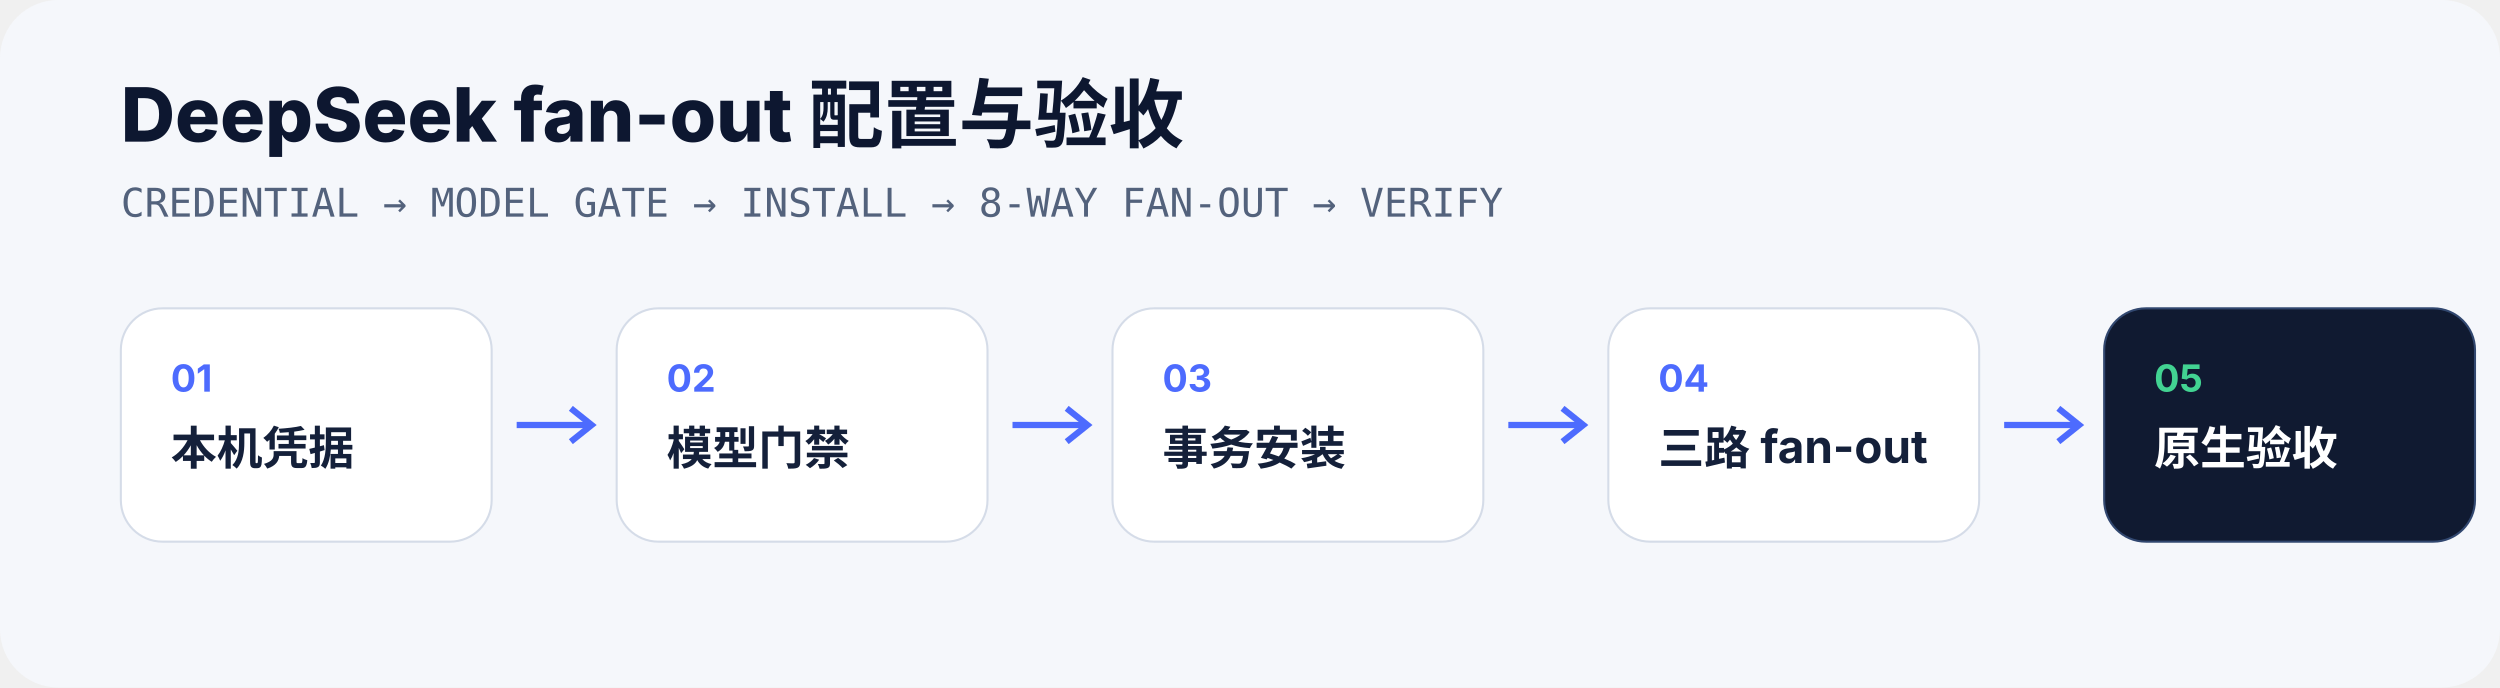
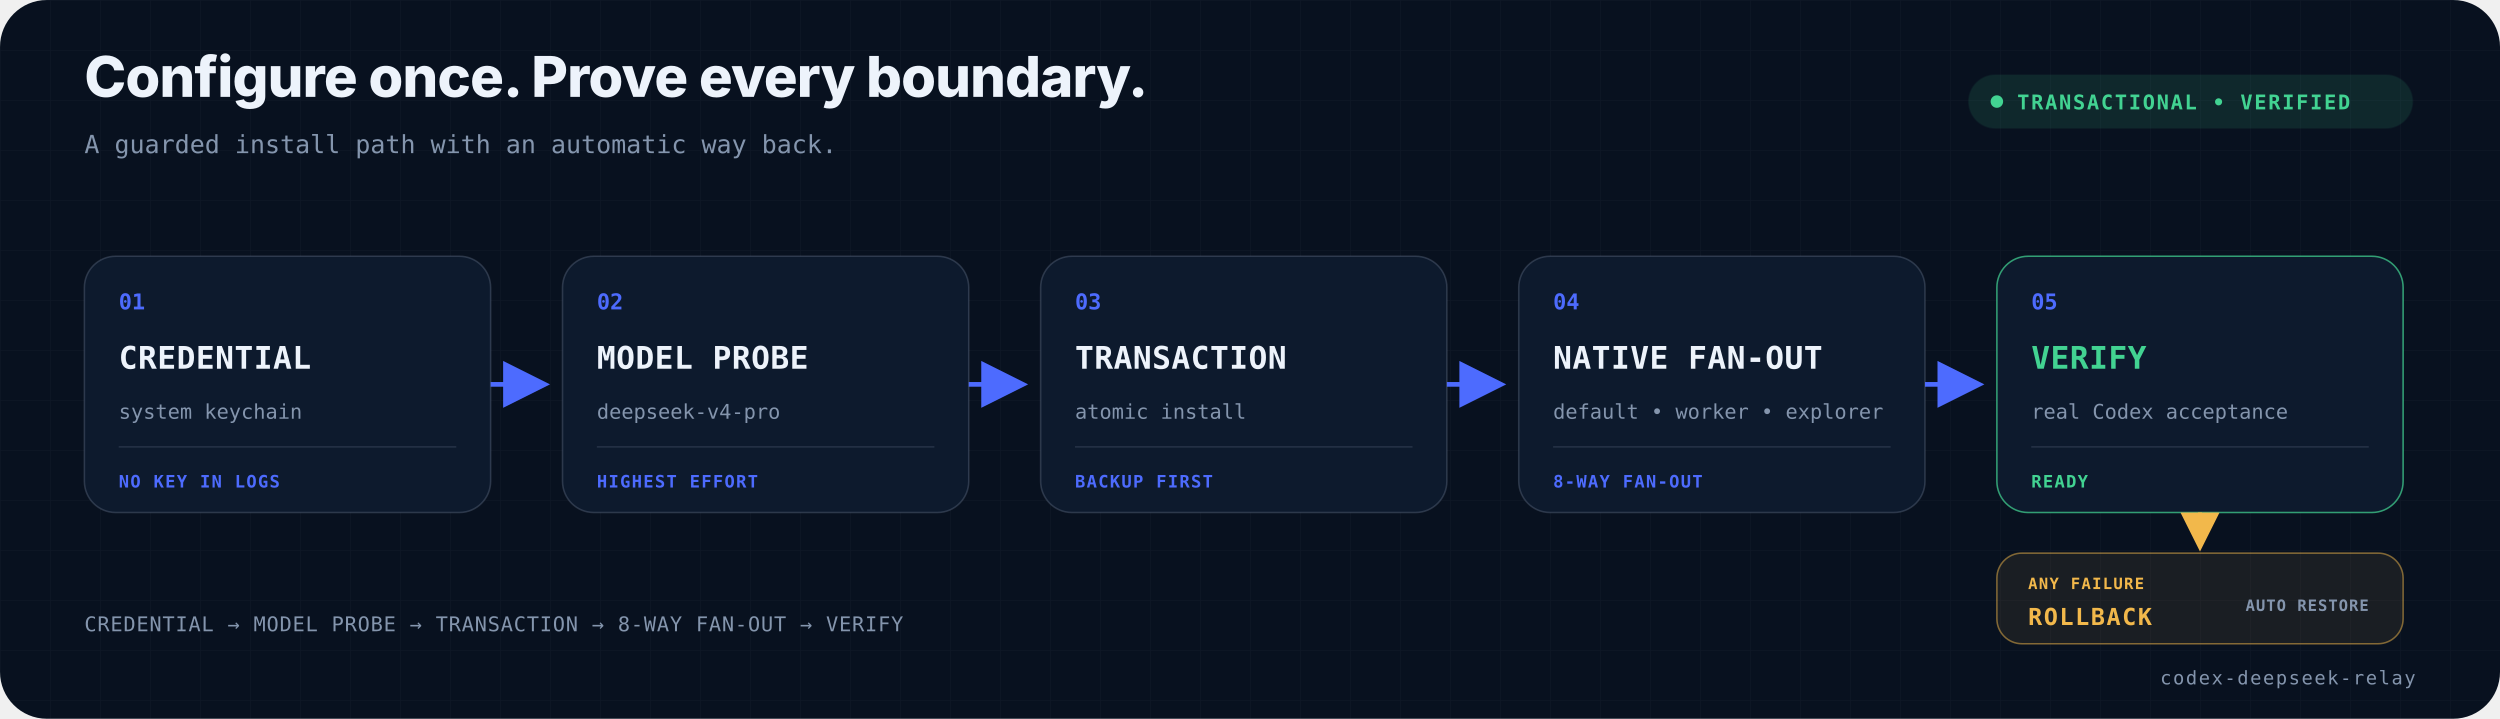
- <svg xmlns="http://www.w3.org/2000/svg" width="1200" height="330" viewBox="0 0 1200 330" role="img" aria-labelledby="title desc">
-   <rect width="1200" height="330" rx="28" fill="#F5F7FB" />
-   <text x="58" y="68" fill="#0D1730" font-size="36" font-weight="760" font-family="-apple-system, BlinkMacSystemFont, Segoe UI, PingFang SC, sans-serif">DeepSeek fan-out 配置与验收</text>
-   <text x="58" y="104" fill="#53627C" font-size="19" font-family="ui-monospace, SFMono-Regular, Menlo, monospace">CREDENTIAL → MODEL GATE → INSTALL → 8-WAY FAN-OUT → VERIFY</text>
-   <g transform="translate(58 148)" font-family="-apple-system, BlinkMacSystemFont, Segoe UI, PingFang SC, sans-serif">
-     <g>
-       <rect width="178" height="112" rx="20" fill="#FFFFFF" stroke="#D5DCE8" />
-       <text x="24" y="40" fill="#4D6BFE" font-size="18" font-weight="700">01</text>
-       <text x="24" y="75" fill="#14203A" font-size="22" font-weight="700">本机凭据</text>
-     </g>
-     <path d="M190 56H224" stroke="#4D6BFE" stroke-width="3" />
-     <path d="M216 48L226 56L216 64" fill="none" stroke="#4D6BFE" stroke-width="3" />
-     <g transform="translate(238)">
-       <rect width="178" height="112" rx="20" fill="#FFFFFF" stroke="#D5DCE8" />
-       <text x="24" y="40" fill="#4D6BFE" font-size="18" font-weight="700">02</text>
-       <text x="24" y="75" fill="#14203A" font-size="22" font-weight="700">模型门禁</text>
-     </g>
-     <path d="M428 56H462" stroke="#4D6BFE" stroke-width="3" />
-     <path d="M454 48L464 56L454 64" fill="none" stroke="#4D6BFE" stroke-width="3" />
-     <g transform="translate(476)">
-       <rect width="178" height="112" rx="20" fill="#FFFFFF" stroke="#D5DCE8" />
-       <text x="24" y="40" fill="#4D6BFE" font-size="18" font-weight="700">03</text>
-       <text x="24" y="75" fill="#14203A" font-size="22" font-weight="700">事务安装</text>
-     </g>
-     <path d="M666 56H700" stroke="#4D6BFE" stroke-width="3" />
-     <path d="M692 48L702 56L692 64" fill="none" stroke="#4D6BFE" stroke-width="3" />
-     <g transform="translate(714)">
-       <rect width="178" height="112" rx="20" fill="#FFFFFF" stroke="#D5DCE8" />
-       <text x="24" y="40" fill="#4D6BFE" font-size="18" font-weight="700">04</text>
-       <text x="24" y="75" fill="#14203A" font-size="22" font-weight="700">三路 fan-out</text>
-     </g>
-     <path d="M904 56H938" stroke="#4D6BFE" stroke-width="3" />
-     <path d="M930 48L940 56L930 64" fill="none" stroke="#4D6BFE" stroke-width="3" />
-     <g transform="translate(952)">
-       <rect width="178" height="112" rx="20" fill="#101A31" stroke="#31476F" />
-       <text x="24" y="40" fill="#42D392" font-size="18" font-weight="700">05</text>
-       <text x="24" y="75" fill="#FFFFFF" font-size="22" font-weight="700">原生验收</text>
-     </g>
+ <svg xmlns="http://www.w3.org/2000/svg" width="1600" height="460" viewBox="0 0 1600 460" role="img" aria-labelledby="title desc">
+   <defs>
+     <pattern id="grid" width="32" height="32" patternUnits="userSpaceOnUse">
+       <path d="M32 0H0V32" fill="none" stroke="#8495ad" stroke-width="1" opacity=".05" />
+     </pattern>
+     <radialGradient id="relayGlow">
+       <stop offset="0" stop-color="#4d6bfe" stop-opacity=".10" />
+       <stop offset="1" stop-color="#4d6bfe" stop-opacity="0" />
+     </radialGradient>
+     <marker id="arrowRoute" markerWidth="10" markerHeight="10" refX="8" refY="5" orient="auto" markerUnits="strokeWidth">
+       <path d="M0 0L10 5L0 10Z" fill="#4d6bfe" />
+     </marker>
+     <marker id="arrowMuted" markerWidth="10" markerHeight="10" refX="8" refY="5" orient="auto" markerUnits="strokeWidth">
+       <path d="M0 0L10 5L0 10Z" fill="#8495ad" />
+     </marker>
+     <marker id="arrowWarning" markerWidth="10" markerHeight="10" refX="8" refY="5" orient="auto" markerUnits="strokeWidth">
+       <path d="M0 0L10 5L0 10Z" fill="#f2b84b" />
+     </marker>
+   </defs>
+   <rect width="1600" height="460" rx="30" fill="#08111f" />
+   <rect width="1600" height="460" rx="30" fill="url(#grid)" />
+   <text x="54" y="62" fill="#edf3fb" font-size="36" font-weight="760" font-family="-apple-system, BlinkMacSystemFont, 'Segoe UI', 'PingFang SC', sans-serif" text-anchor="start" letter-spacing="-0.5">Configure once. Prove every boundary.</text>
+   <text x="54" y="98" fill="#8495ad" font-size="16" font-weight="500" font-family="'Cascadia Mono', 'SFMono-Regular', Consolas, Menlo, monospace" text-anchor="start">A guarded install path with an automatic way back.</text>
+   <g transform="translate(1260 48)">
+     <rect width="284" height="34" rx="17" fill="#42d392" opacity=".12" stroke="#42d392" stroke-opacity=".45" />
+     <circle cx="18" cy="17" r="4" fill="#42d392" />
+     <text x="31" y="22" fill="#42d392" font-size="13" font-weight="700" font-family="'Cascadia Mono', 'SFMono-Regular', Consolas, Menlo, monospace" text-anchor="start" letter-spacing="1.1">TRANSACTIONAL • VERIFIED</text>
  </g>
+   <g transform="translate(54 164)">
+     <rect width="260" height="164" rx="20" fill="#0d1a2d" stroke="#8495ad" stroke-opacity=".28" />
+     <text x="22" y="34" fill="#4d6bfe" font-size="14" font-weight="760" font-family="'Cascadia Mono', 'SFMono-Regular', Consolas, Menlo, monospace" text-anchor="start">01</text>
+     <text x="22" y="72" fill="#edf3fb" font-size="20" font-weight="740" font-family="'Cascadia Mono', 'SFMono-Regular', Consolas, Menlo, monospace" text-anchor="start" letter-spacing="0.3">CREDENTIAL</text>
+     <text x="22" y="104" fill="#8495ad" font-size="13" font-weight="500" font-family="'Cascadia Mono', 'SFMono-Regular', Consolas, Menlo, monospace" text-anchor="start">system keychain</text>
+     <path d="M22 122H238" stroke="#8495ad" stroke-opacity=".20" />
+     <text x="22" y="148" fill="#4d6bfe" font-size="11" font-weight="700" font-family="'Cascadia Mono', 'SFMono-Regular', Consolas, Menlo, monospace" text-anchor="start" letter-spacing="0.8">NO KEY IN LOGS</text>
+   </g>
+   <g transform="translate(360 164)">
+     <rect width="260" height="164" rx="20" fill="#0d1a2d" stroke="#8495ad" stroke-opacity=".28" />
+     <text x="22" y="34" fill="#4d6bfe" font-size="14" font-weight="760" font-family="'Cascadia Mono', 'SFMono-Regular', Consolas, Menlo, monospace" text-anchor="start">02</text>
+     <text x="22" y="72" fill="#edf3fb" font-size="20" font-weight="740" font-family="'Cascadia Mono', 'SFMono-Regular', Consolas, Menlo, monospace" text-anchor="start" letter-spacing="0.3">MODEL PROBE</text>
+     <text x="22" y="104" fill="#8495ad" font-size="13" font-weight="500" font-family="'Cascadia Mono', 'SFMono-Regular', Consolas, Menlo, monospace" text-anchor="start">deepseek-v4-pro</text>
+     <path d="M22 122H238" stroke="#8495ad" stroke-opacity=".20" />
+     <text x="22" y="148" fill="#4d6bfe" font-size="11" font-weight="700" font-family="'Cascadia Mono', 'SFMono-Regular', Consolas, Menlo, monospace" text-anchor="start" letter-spacing="0.8">HIGHEST EFFORT</text>
+   </g>
+   <g transform="translate(666 164)">
+     <rect width="260" height="164" rx="20" fill="#0d1a2d" stroke="#8495ad" stroke-opacity=".28" />
+     <text x="22" y="34" fill="#4d6bfe" font-size="14" font-weight="760" font-family="'Cascadia Mono', 'SFMono-Regular', Consolas, Menlo, monospace" text-anchor="start">03</text>
+     <text x="22" y="72" fill="#edf3fb" font-size="20" font-weight="740" font-family="'Cascadia Mono', 'SFMono-Regular', Consolas, Menlo, monospace" text-anchor="start" letter-spacing="0.3">TRANSACTION</text>
+     <text x="22" y="104" fill="#8495ad" font-size="13" font-weight="500" font-family="'Cascadia Mono', 'SFMono-Regular', Consolas, Menlo, monospace" text-anchor="start">atomic install</text>
+     <path d="M22 122H238" stroke="#8495ad" stroke-opacity=".20" />
+     <text x="22" y="148" fill="#4d6bfe" font-size="11" font-weight="700" font-family="'Cascadia Mono', 'SFMono-Regular', Consolas, Menlo, monospace" text-anchor="start" letter-spacing="0.8">BACKUP FIRST</text>
+   </g>
+   <g transform="translate(972 164)">
+     <rect width="260" height="164" rx="20" fill="#0d1a2d" stroke="#8495ad" stroke-opacity=".28" />
+     <text x="22" y="34" fill="#4d6bfe" font-size="14" font-weight="760" font-family="'Cascadia Mono', 'SFMono-Regular', Consolas, Menlo, monospace" text-anchor="start">04</text>
+     <text x="22" y="72" fill="#edf3fb" font-size="20" font-weight="740" font-family="'Cascadia Mono', 'SFMono-Regular', Consolas, Menlo, monospace" text-anchor="start" letter-spacing="0.3">NATIVE FAN-OUT</text>
+     <text x="22" y="104" fill="#8495ad" font-size="13" font-weight="500" font-family="'Cascadia Mono', 'SFMono-Regular', Consolas, Menlo, monospace" text-anchor="start">default • worker • explorer</text>
+     <path d="M22 122H238" stroke="#8495ad" stroke-opacity=".20" />
+     <text x="22" y="148" fill="#4d6bfe" font-size="11" font-weight="700" font-family="'Cascadia Mono', 'SFMono-Regular', Consolas, Menlo, monospace" text-anchor="start" letter-spacing="0.8">8-WAY FAN-OUT</text>
+   </g>
+   <g transform="translate(1278 164)">
+     <rect width="260" height="164" rx="20" fill="#0d1a2d" stroke="#42d392" stroke-opacity=".72" />
+     <text x="22" y="34" fill="#4d6bfe" font-size="14" font-weight="760" font-family="'Cascadia Mono', 'SFMono-Regular', Consolas, Menlo, monospace" text-anchor="start">05</text>
+     <text x="22" y="72" fill="#42d392" font-size="20" font-weight="740" font-family="'Cascadia Mono', 'SFMono-Regular', Consolas, Menlo, monospace" text-anchor="start" letter-spacing="0.3">VERIFY</text>
+     <text x="22" y="104" fill="#8495ad" font-size="13" font-weight="500" font-family="'Cascadia Mono', 'SFMono-Regular', Consolas, Menlo, monospace" text-anchor="start">real Codex acceptance</text>
+     <path d="M22 122H238" stroke="#8495ad" stroke-opacity=".20" />
+     <text x="22" y="148" fill="#42d392" font-size="11" font-weight="700" font-family="'Cascadia Mono', 'SFMono-Regular', Consolas, Menlo, monospace" text-anchor="start" letter-spacing="0.8">READY</text>
+   </g>
+   <path d="M314 246H346" fill="none" stroke="#4d6bfe" stroke-width="3" marker-end="url(#arrowRoute)" />
+   <path d="M620 246H652" fill="none" stroke="#4d6bfe" stroke-width="3" marker-end="url(#arrowRoute)" />
+   <path d="M926 246H958" fill="none" stroke="#4d6bfe" stroke-width="3" marker-end="url(#arrowRoute)" />
+   <path d="M1232 246H1264" fill="none" stroke="#4d6bfe" stroke-width="3" marker-end="url(#arrowRoute)" />
+   <path data-route="rollback" d="M1408 328V348" fill="none" stroke="#f2b84b" stroke-width="2.5" stroke-dasharray="7 7" marker-end="url(#arrowWarning)" />
+   <g transform="translate(1278 354)" data-component="rollback-card">
+     <rect width="260" height="58" rx="16" fill="#f2b84b" fill-opacity=".08" stroke="#f2b84b" stroke-opacity=".50" />
+     <text x="20" y="23" fill="#f2b84b" font-size="10" font-weight="700" font-family="'Cascadia Mono', 'SFMono-Regular', Consolas, Menlo, monospace" text-anchor="start" letter-spacing="0.8">ANY FAILURE</text>
+     <text x="20" y="46" fill="#f2b84b" font-size="15" font-weight="760" font-family="'Cascadia Mono', 'SFMono-Regular', Consolas, Menlo, monospace" text-anchor="start" letter-spacing="1">ROLLBACK</text>
+     <text x="238" y="37" fill="#8495ad" font-size="10" font-weight="700" font-family="'Cascadia Mono', 'SFMono-Regular', Consolas, Menlo, monospace" text-anchor="end" letter-spacing="0.6">AUTO RESTORE</text>
+   </g>
+   <text x="54" y="404" fill="#8495ad" font-size="13" font-weight="500" font-family="'Cascadia Mono', 'SFMono-Regular', Consolas, Menlo, monospace" text-anchor="start" letter-spacing="0.5">CREDENTIAL → MODEL PROBE → TRANSACTION → 8-WAY FAN-OUT → VERIFY</text>
+   <text x="1546" y="438" fill="#8495ad" font-size="12" font-weight="500" font-family="'Cascadia Mono', 'SFMono-Regular', Consolas, Menlo, monospace" text-anchor="end" letter-spacing="1">codex-deepseek-relay</text>
</svg>
